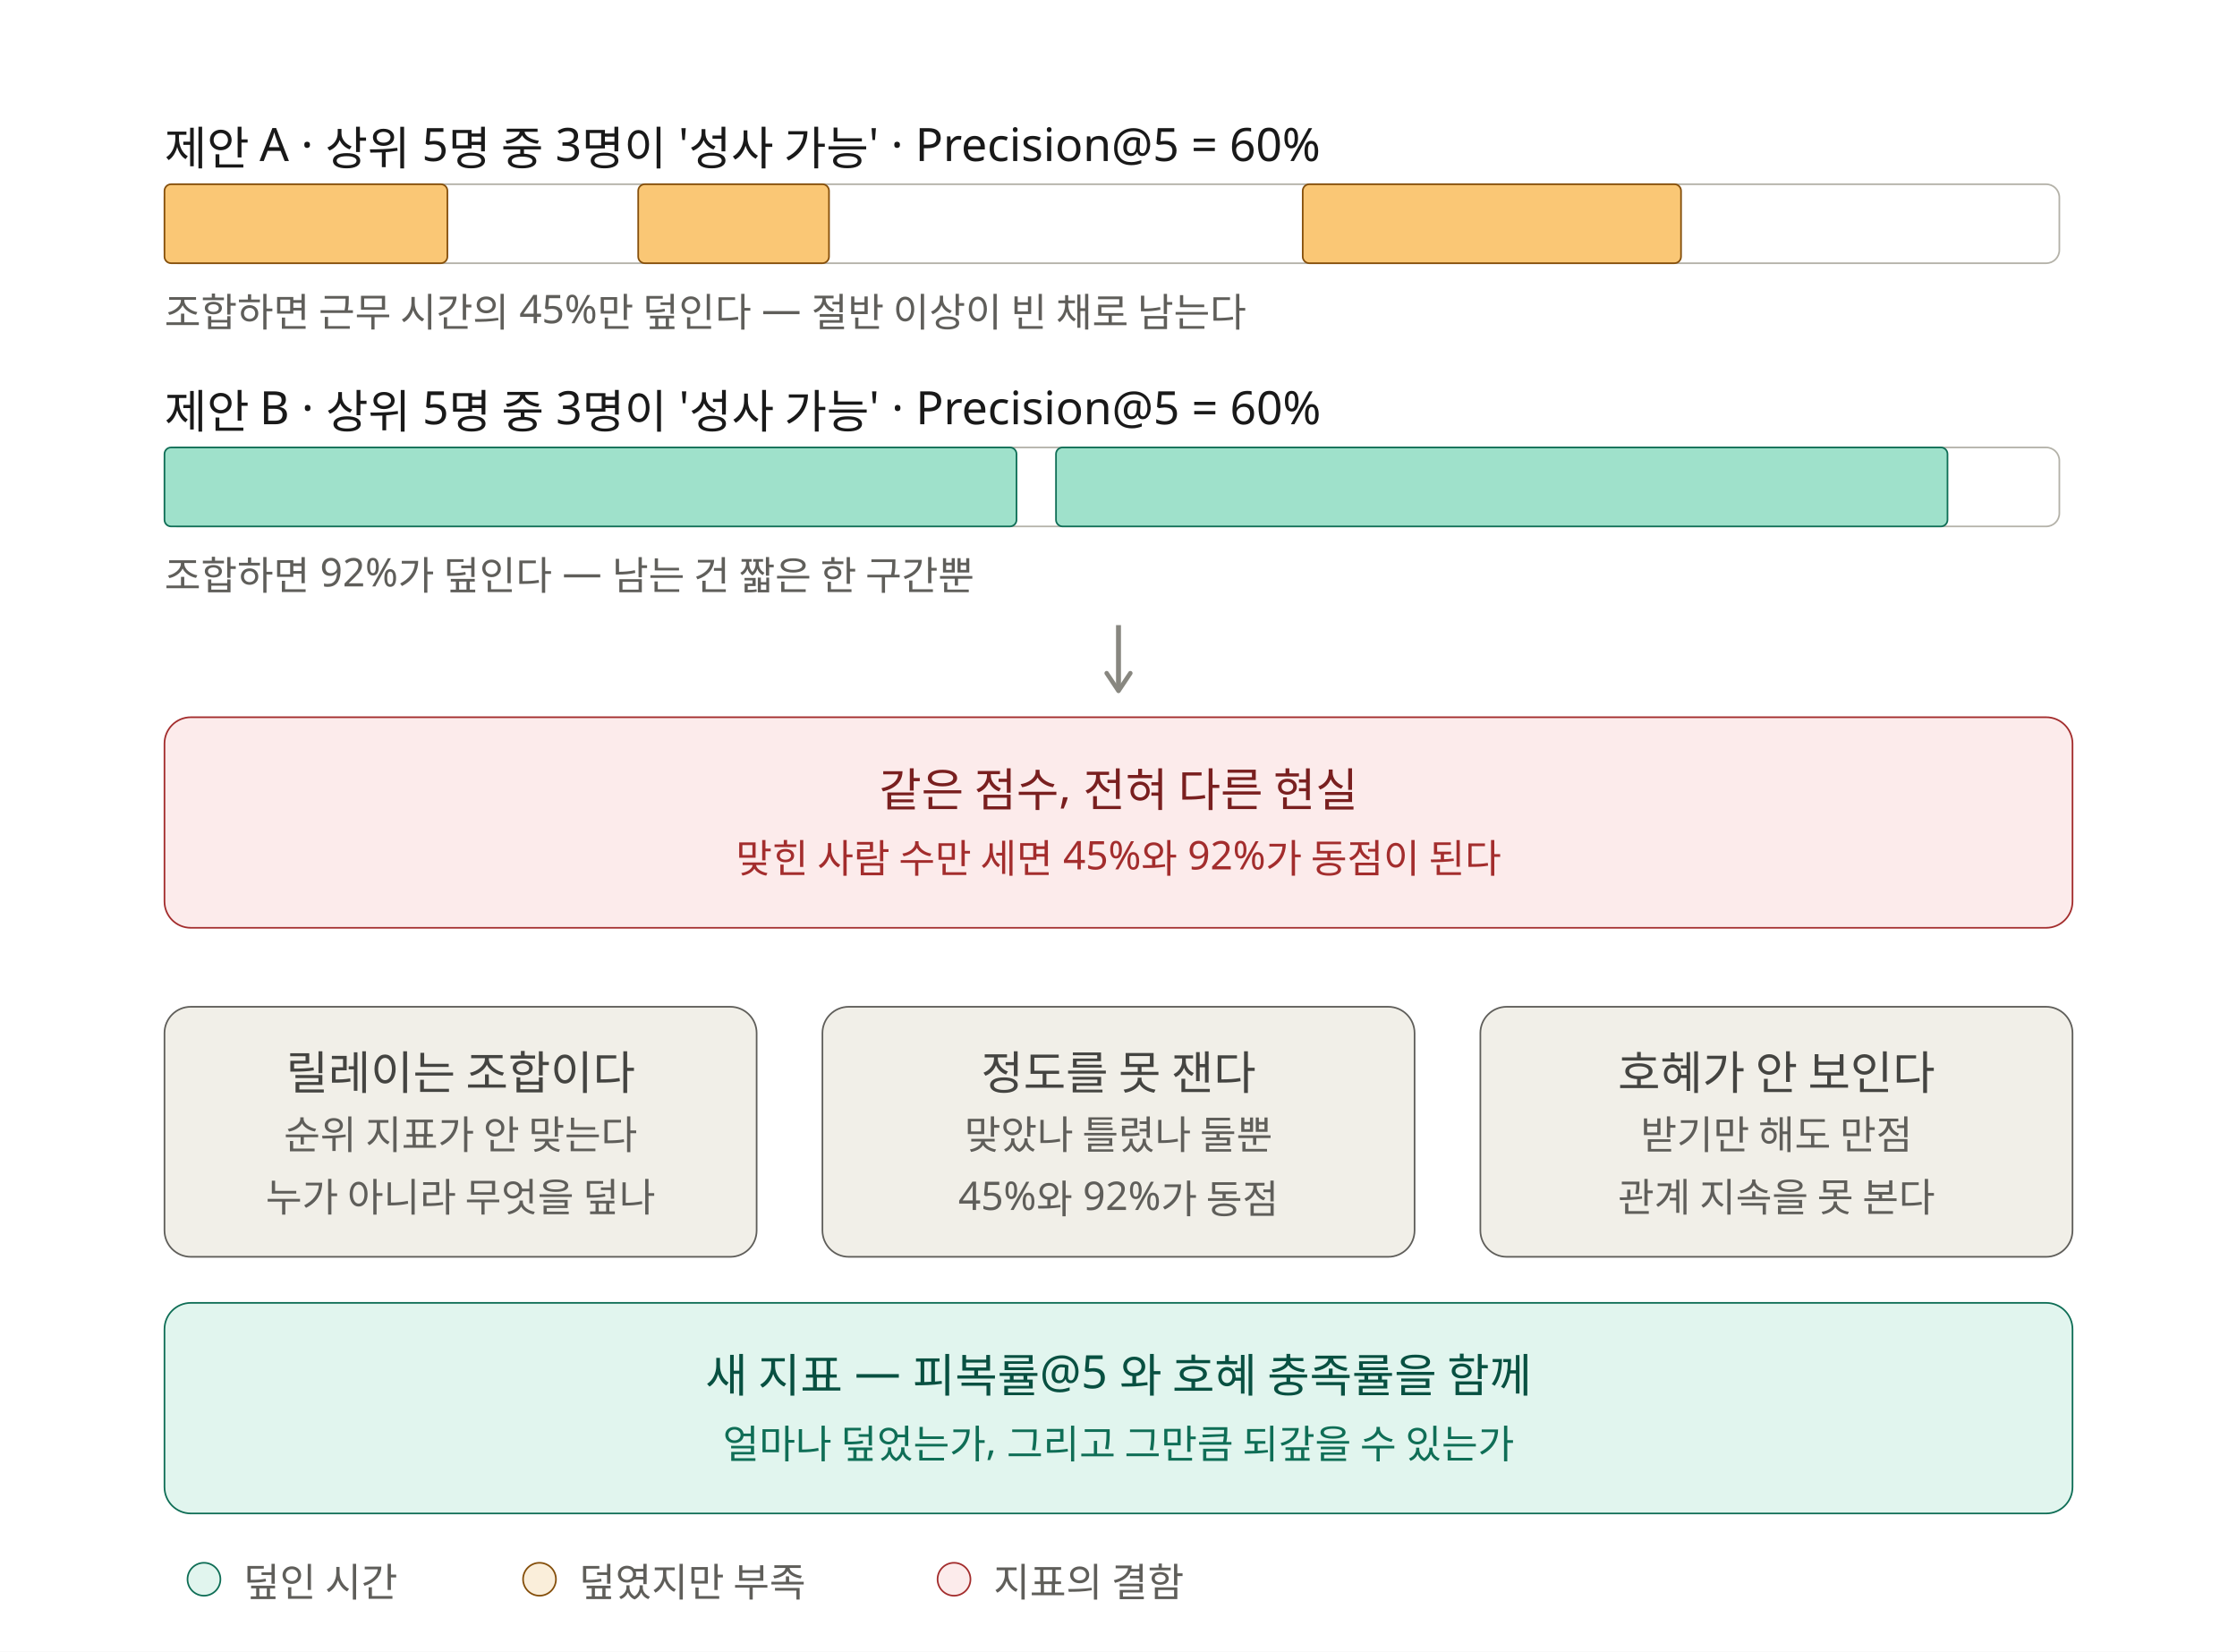
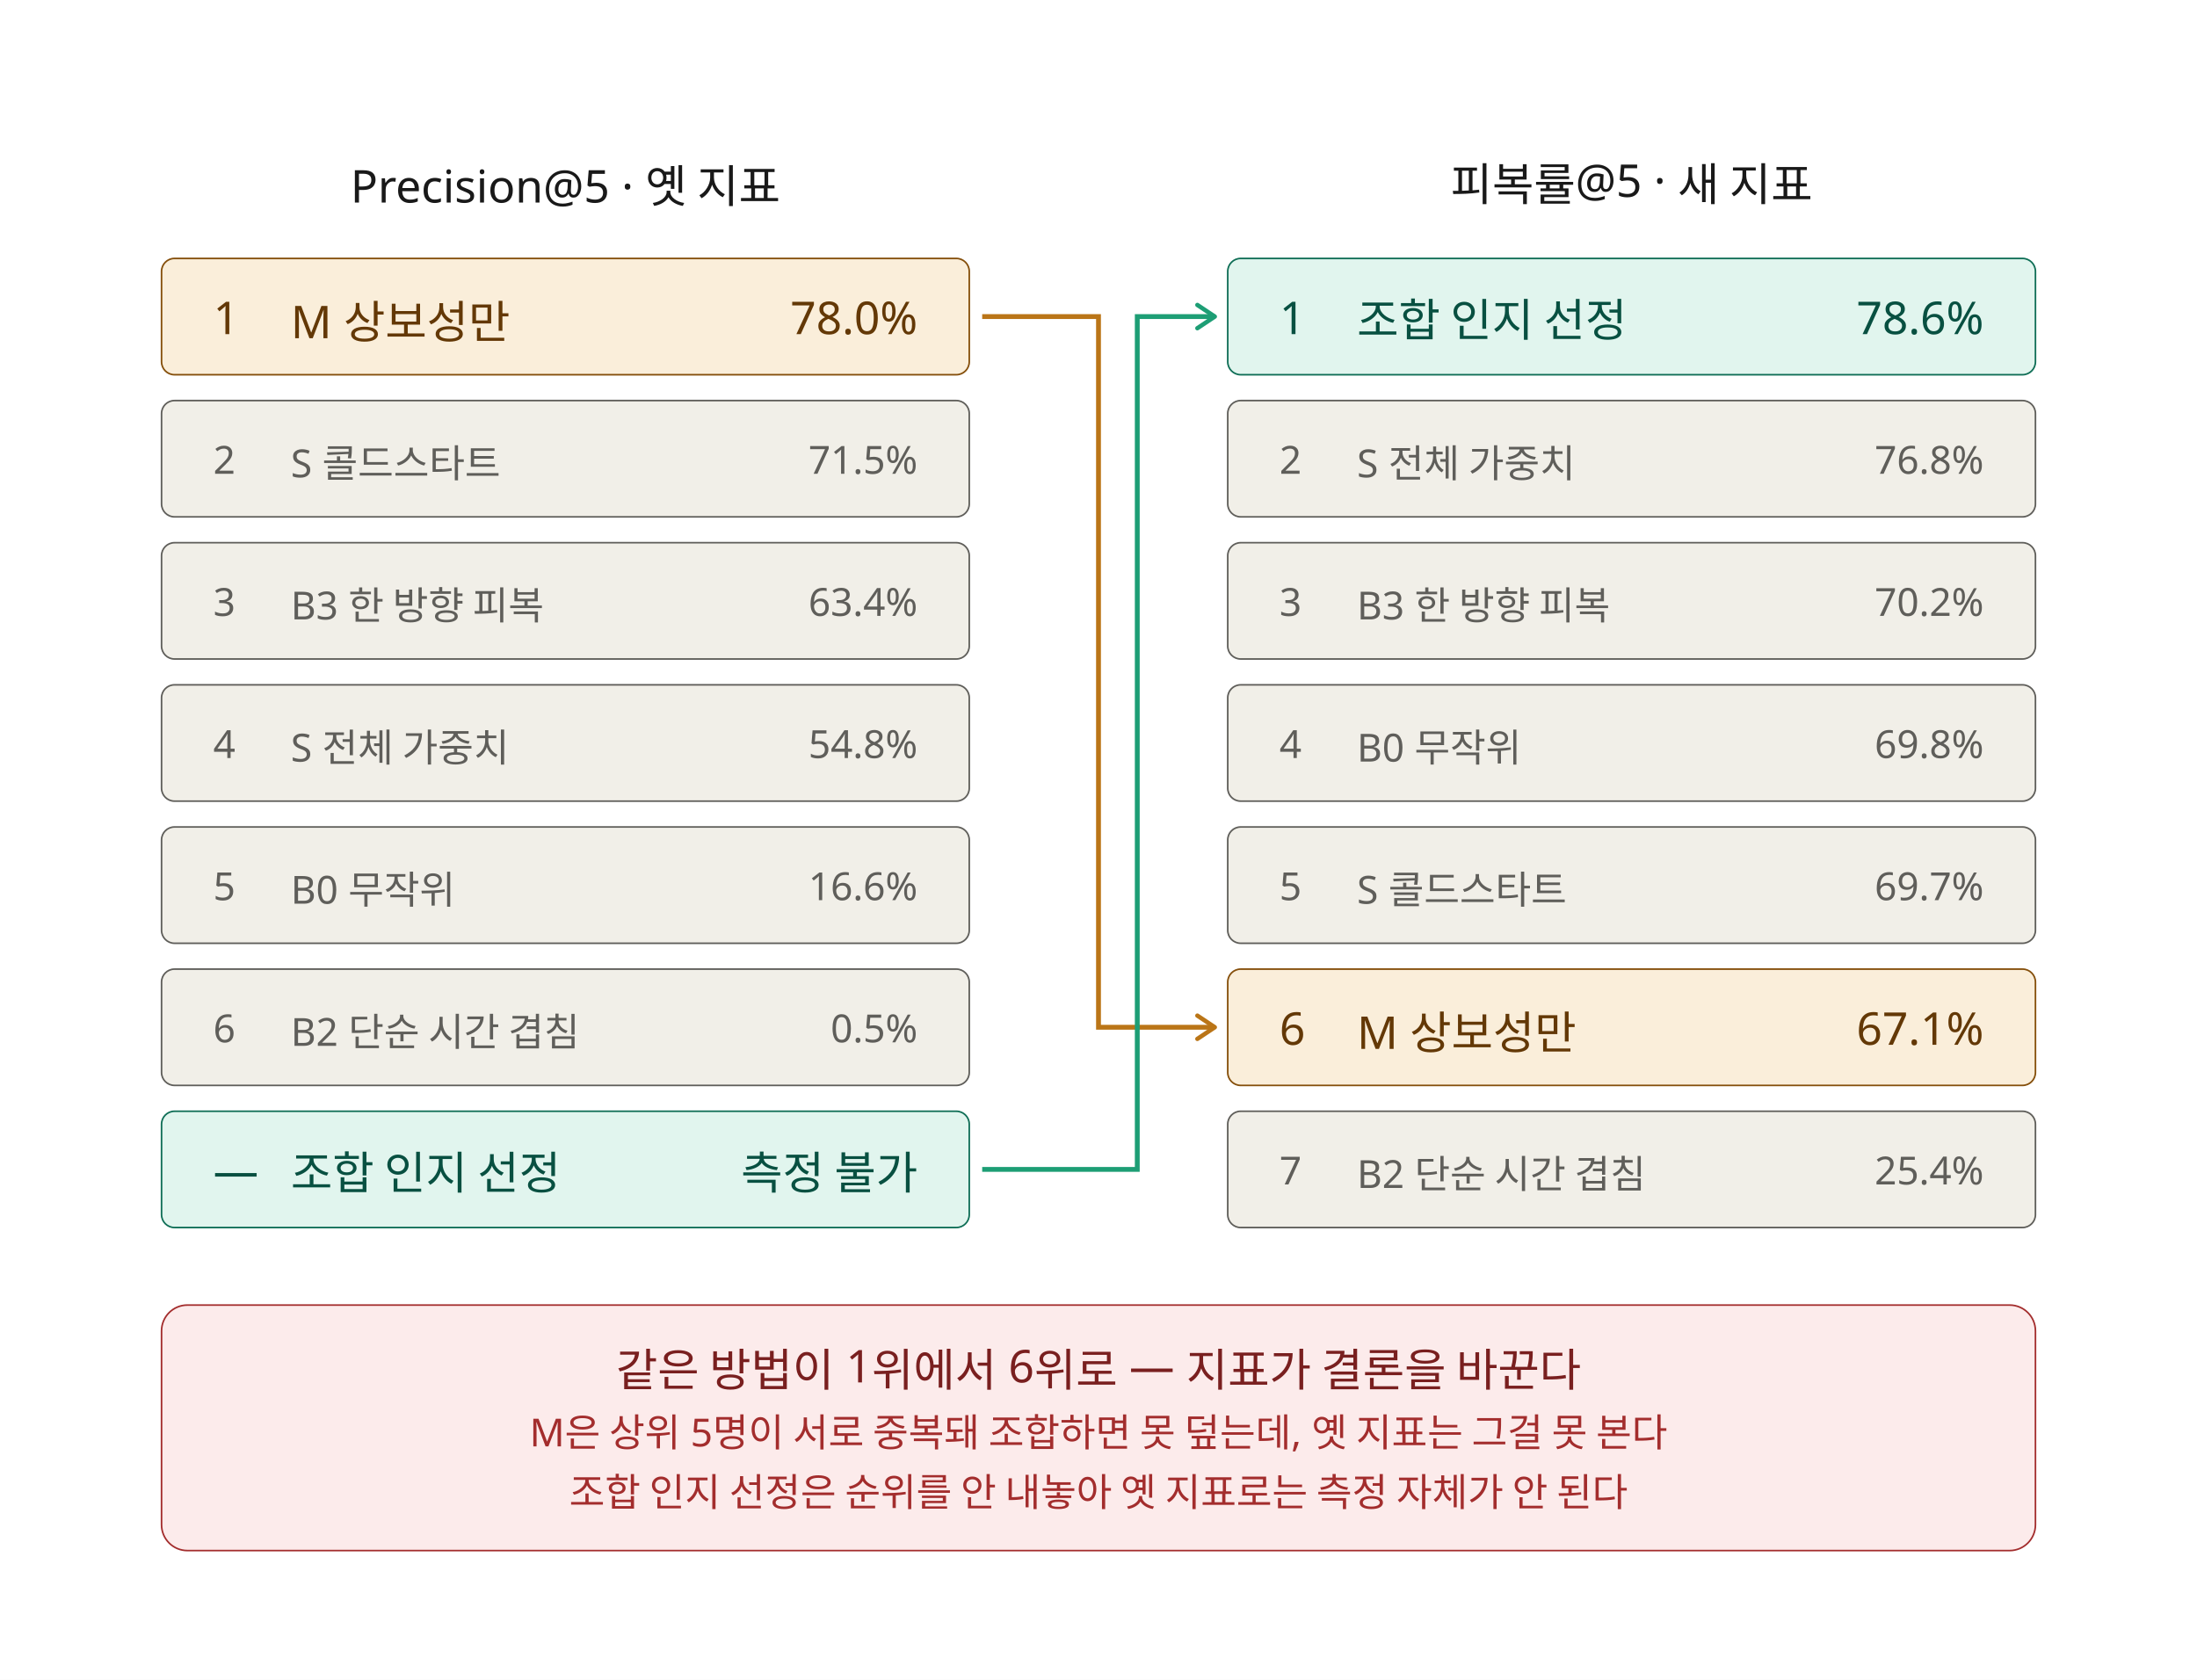
- <svg xmlns="http://www.w3.org/2000/svg" width="680" height="502" viewBox="0 0 680 502" role="img">
+ <svg xmlns="http://www.w3.org/2000/svg" width="680" height="520" viewBox="0 0 680 520" role="img">
  <style>text{font-family:'Malgun Gothic','Segoe UI',sans-serif}
.t{font-size:14px;fill:#191919}
.ts{font-size:12px;fill:#5F5E5A}
.th{font-size:14px;font-weight:500;fill:#191919}
.box{fill:#FFFFFF;stroke:#B4B2A9}
.arr{stroke:#888780;fill:none;stroke-width:1.5}
.grid{stroke:#D3D1C7;stroke-width:0.5}
rect.seg.c-teal{fill:#9FE1CB}
rect.seg.c-coral{fill:#F5C4B3}
rect.seg.c-gray{fill:#D3D1C7}
rect.seg.c-amber{fill:#FAC775}
.c-gray&gt;rect,.c-gray&gt;circle,rect.c-gray,circle.c-gray{fill:#F1EFE8;stroke:#5F5E5A}
.c-gray&gt;.th{fill:#444441}
.c-gray&gt;.ts{fill:#5F5E5A}
.c-teal&gt;rect,.c-teal&gt;circle,rect.c-teal,circle.c-teal{fill:#E1F5EE;stroke:#0F6E56}
.c-teal&gt;.th{fill:#085041}
.c-teal&gt;.ts{fill:#0F6E56}
.c-coral&gt;rect,.c-coral&gt;circle,rect.c-coral,circle.c-coral{fill:#FAECE7;stroke:#993C1D}
.c-coral&gt;.th{fill:#712B13}
.c-coral&gt;.ts{fill:#993C1D}
.c-purple&gt;rect,.c-purple&gt;circle,rect.c-purple,circle.c-purple{fill:#EEEDFE;stroke:#534AB7}
.c-purple&gt;.th{fill:#3C3489}
.c-purple&gt;.ts{fill:#534AB7}
.c-red&gt;rect,.c-red&gt;circle,rect.c-red,circle.c-red{fill:#FCEBEB;stroke:#A32D2D}
.c-red&gt;.th{fill:#791F1F}
.c-red&gt;.ts{fill:#A32D2D}
.c-amber&gt;rect,.c-amber&gt;circle,rect.c-amber,circle.c-amber{fill:#FAEEDA;stroke:#854F0B}
.c-amber&gt;.th{fill:#633806}
.c-amber&gt;.ts{fill:#854F0B}</style>
  <defs>
    <marker id="arrow" viewBox="0 0 10 10" refX="8" refY="5" markerWidth="6" markerHeight="6" orient="auto-start-reverse">
      <path d="M2 1L8 5L2 9" fill="none" stroke="context-stroke" stroke-width="1.5" stroke-linecap="round" stroke-linejoin="round" />
    </marker>
  </defs>
-   <rect x="0" y="0" width="680" height="502" fill="#FFFFFF" />
-   <text class="th" x="50" y="44" dominant-baseline="central">제안 A · 상위 5명 중 3명이 '성사 가능' · Precision@5 = 60%</text>
-   <rect class="box" x="50" y="56" width="576" height="24" rx="4" stroke-width="0.5" />
-   <rect class="seg c-amber" x="50" y="56" width="86" height="24" rx="2" stroke-width="0.5" />
-   <rect class="seg c-amber" x="194" y="56" width="58" height="24" rx="2" stroke-width="0.5" />
-   <rect class="seg c-amber" x="396" y="56" width="115" height="24" rx="2" stroke-width="0.5" />
-   <text class="ts" x="50" y="94" dominant-baseline="central">조합하면 근무 시간의 45%만 덮인다 — 절반 이상이 빈 채로 남는다</text>
-   <text class="th" x="50" y="124" dominant-baseline="central">제안 B · 상위 5명 중 3명이 '성사 가능' · Precision@5 = 60%</text>
-   <rect class="box" x="50" y="136" width="576" height="24" rx="4" stroke-width="0.5" />
-   <rect class="seg c-teal" x="50" y="136" width="259" height="24" rx="2" stroke-width="0.5" />
-   <rect class="seg c-teal" x="321" y="136" width="271" height="24" rx="2" stroke-width="0.5" />
-   <text class="ts" x="50" y="174" dominant-baseline="central">조합하면 92%가 덮인다 — 남는 건 짧은 한 구간뿐</text>
-   <line class="arr" x1="340" y1="190" x2="340" y2="210" marker-end="url(#arrow)" />
-   <g class="c-red">
-     <rect x="50" y="218" width="580" height="64" rx="8" stroke-width="0.5" />
-     <text class="th" x="340" y="239" text-anchor="middle" dominant-baseline="central">같은 점수, 전혀 다른 현실</text>
-     <text class="ts" x="340" y="260" text-anchor="middle" dominant-baseline="central">맞힌 사람 수만 세면 45%와 92%가 동점이 된다</text>
+   <rect x="0" y="0" width="680" height="520" fill="#FFFFFF" />
+   <text class="th" x="175" y="56" text-anchor="middle" dominant-baseline="central">Precision@5 · 옛 지표</text>
+   <text class="th" x="505" y="56" text-anchor="middle" dominant-baseline="central">피복률@5 · 새 지표</text>
+   <g class="c-amber">
+     <rect x="50" y="80" width="250" height="36" rx="4" stroke-width="0.5" />
+     <text class="th" x="66" y="98" dominant-baseline="central">1</text>
+     <text class="th" x="90" y="98" dominant-baseline="central">M 상보성만</text>
+     <text class="th" x="284" y="98" text-anchor="end" dominant-baseline="central">78.0%</text>
  </g>
  <g class="c-gray">
-     <rect x="50" y="306" width="180" height="76" rx="8" stroke-width="0.5" />
-     <text class="th" x="140" y="325" text-anchor="middle" dominant-baseline="central">릴레이는 조합이다</text>
-     <text class="ts" x="140" y="344" text-anchor="middle" dominant-baseline="central">순위 지표가 안 맞는다</text>
-     <text class="ts" x="140" y="363" text-anchor="middle" dominant-baseline="central">누가 아니라 무엇을 덮나</text>
+     <rect x="50" y="124" width="250" height="36" rx="4" stroke-width="0.5" />
+     <text class="ts" x="66" y="142" dominant-baseline="central">2</text>
+     <text class="ts" x="90" y="142" dominant-baseline="central">S 콜드스타트</text>
+     <text class="ts" x="284" y="142" text-anchor="end" dominant-baseline="central">71.5%</text>
  </g>
  <g class="c-gray">
-     <rect x="250" y="306" width="180" height="76" rx="8" stroke-width="0.5" />
-     <text class="th" x="340" y="325" text-anchor="middle" dominant-baseline="central">정도를 못 잰다</text>
-     <text class="ts" x="340" y="344" text-anchor="middle" dominant-baseline="central">맞았나 틀렸나 둘뿐</text>
-     <text class="ts" x="340" y="363" text-anchor="middle" dominant-baseline="central">45%와 92%가 동점</text>
+     <rect x="50" y="168" width="250" height="36" rx="4" stroke-width="0.5" />
+     <text class="ts" x="66" y="186" dominant-baseline="central">3</text>
+     <text class="ts" x="90" y="186" dominant-baseline="central">B3 한 방향 피복</text>
+     <text class="ts" x="284" y="186" text-anchor="end" dominant-baseline="central">63.4%</text>
  </g>
  <g class="c-gray">
-     <rect x="450" y="306" width="180" height="76" rx="8" stroke-width="0.5" />
-     <text class="th" x="540" y="325" text-anchor="middle" dominant-baseline="central">호혜가 안 보인다</text>
-     <text class="ts" x="540" y="344" text-anchor="middle" dominant-baseline="central">받기만 해도 만점</text>
-     <text class="ts" x="540" y="363" text-anchor="middle" dominant-baseline="central">관계 지속을 못 본다</text>
+     <rect x="50" y="212" width="250" height="36" rx="4" stroke-width="0.5" />
+     <text class="ts" x="66" y="230" dominant-baseline="central">4</text>
+     <text class="ts" x="90" y="230" dominant-baseline="central">S 전체 가중치</text>
+     <text class="ts" x="284" y="230" text-anchor="end" dominant-baseline="central">54.8%</text>
+   </g>
+   <g class="c-gray">
+     <rect x="50" y="256" width="250" height="36" rx="4" stroke-width="0.5" />
+     <text class="ts" x="66" y="274" dominant-baseline="central">5</text>
+     <text class="ts" x="90" y="274" dominant-baseline="central">B0 무작위</text>
+     <text class="ts" x="284" y="274" text-anchor="end" dominant-baseline="central">16.6%</text>
+   </g>
+   <g class="c-gray">
+     <rect x="50" y="300" width="250" height="36" rx="4" stroke-width="0.5" />
+     <text class="ts" x="66" y="318" dominant-baseline="central">6</text>
+     <text class="ts" x="90" y="318" dominant-baseline="central">B2 단순 시간 겹침</text>
+     <text class="ts" x="284" y="318" text-anchor="end" dominant-baseline="central">0.5%</text>
  </g>
  <g class="c-teal">
-     <rect x="50" y="396" width="580" height="64" rx="8" stroke-width="0.5" />
-     <text class="th" x="340" y="417" text-anchor="middle" dominant-baseline="central">새 지표 — 피복률@5 와 호혜 충족률을 함께</text>
-     <text class="ts" x="340" y="438" text-anchor="middle" dominant-baseline="central">얼마나 덮었는가, 그리고 그만큼 되갚을 수 있는가</text>
+     <rect x="50" y="344" width="250" height="36" rx="4" stroke-width="0.5" />
+     <text class="th" x="66" y="362" dominant-baseline="central">—</text>
+     <text class="th" x="90" y="362" dominant-baseline="central">조합 인지 선정</text>
+     <text class="th" x="284" y="362" text-anchor="end" dominant-baseline="central">측정 불가</text>
  </g>
-   <circle class="c-teal" cx="62" cy="480" r="5" stroke-width="0.5" />
-   <text class="ts" x="74" y="480" dominant-baseline="central">덮인 시간</text>
-   <circle class="c-amber" cx="164" cy="480" r="5" stroke-width="0.5" />
-   <text class="ts" x="176" y="480" dominant-baseline="central">덮였지만 부족</text>
-   <circle class="c-red" cx="290" cy="480" r="5" stroke-width="0.5" />
-   <text class="ts" x="302" y="480" dominant-baseline="central">지표의 결함</text>
+   <g class="c-teal">
+     <rect x="380" y="80" width="250" height="36" rx="4" stroke-width="0.5" />
+     <text class="th" x="396" y="98" dominant-baseline="central">1</text>
+     <text class="th" x="420" y="98" dominant-baseline="central">조합 인지 선정</text>
+     <text class="th" x="614" y="98" text-anchor="end" dominant-baseline="central">78.6%</text>
+   </g>
+   <g class="c-gray">
+     <rect x="380" y="124" width="250" height="36" rx="4" stroke-width="0.5" />
+     <text class="ts" x="396" y="142" dominant-baseline="central">2</text>
+     <text class="ts" x="420" y="142" dominant-baseline="central">S 전체 가중치</text>
+     <text class="ts" x="614" y="142" text-anchor="end" dominant-baseline="central">76.8%</text>
+   </g>
+   <g class="c-gray">
+     <rect x="380" y="168" width="250" height="36" rx="4" stroke-width="0.5" />
+     <text class="ts" x="396" y="186" dominant-baseline="central">3</text>
+     <text class="ts" x="420" y="186" dominant-baseline="central">B3 한 방향 피복</text>
+     <text class="ts" x="614" y="186" text-anchor="end" dominant-baseline="central">70.2%</text>
+   </g>
+   <g class="c-gray">
+     <rect x="380" y="212" width="250" height="36" rx="4" stroke-width="0.5" />
+     <text class="ts" x="396" y="230" dominant-baseline="central">4</text>
+     <text class="ts" x="420" y="230" dominant-baseline="central">B0 무작위</text>
+     <text class="ts" x="614" y="230" text-anchor="end" dominant-baseline="central">69.8%</text>
+   </g>
+   <g class="c-gray">
+     <rect x="380" y="256" width="250" height="36" rx="4" stroke-width="0.5" />
+     <text class="ts" x="396" y="274" dominant-baseline="central">5</text>
+     <text class="ts" x="420" y="274" dominant-baseline="central">S 콜드스타트</text>
+     <text class="ts" x="614" y="274" text-anchor="end" dominant-baseline="central">69.7%</text>
+   </g>
+   <g class="c-amber">
+     <rect x="380" y="300" width="250" height="36" rx="4" stroke-width="0.5" />
+     <text class="th" x="396" y="318" dominant-baseline="central">6</text>
+     <text class="th" x="420" y="318" dominant-baseline="central">M 상보성만</text>
+     <text class="th" x="614" y="318" text-anchor="end" dominant-baseline="central">67.1%</text>
+   </g>
+   <g class="c-gray">
+     <rect x="380" y="344" width="250" height="36" rx="4" stroke-width="0.5" />
+     <text class="ts" x="396" y="362" dominant-baseline="central">7</text>
+     <text class="ts" x="420" y="362" dominant-baseline="central">B2 단순 시간 겹침</text>
+     <text class="ts" x="614" y="362" text-anchor="end" dominant-baseline="central">25.4%</text>
+   </g>
+   <path d="M304 98 L340 98 L340 318 L376 318" fill="none" stroke="#BA7517" stroke-width="1.5" marker-end="url(#arrow)" />
+   <path d="M304 362 L352 362 L352 98 L376 98" fill="none" stroke="#1D9E75" stroke-width="1.5" marker-end="url(#arrow)" />
+   <g class="c-red">
+     <rect x="50" y="404" width="580" height="76" rx="8" stroke-width="0.5" />
+     <text class="th" x="340" y="423" text-anchor="middle" dominant-baseline="central">같은 방법이 1위에서 6위로 — 지표가 결론을 바꾼다</text>
+     <text class="ts" x="340" y="442" text-anchor="middle" dominant-baseline="central">M은 상위 5명이 서로 중복돼 조합하면 못 덮는데, 옛 지표는 그걸 못 본다</text>
+     <text class="ts" x="340" y="461" text-anchor="middle" dominant-baseline="central">조합 인지 선정은 순위를 안 내놓아 옛 지표로는 측정 자체가 안 된다</text>
+   </g>
</svg>
